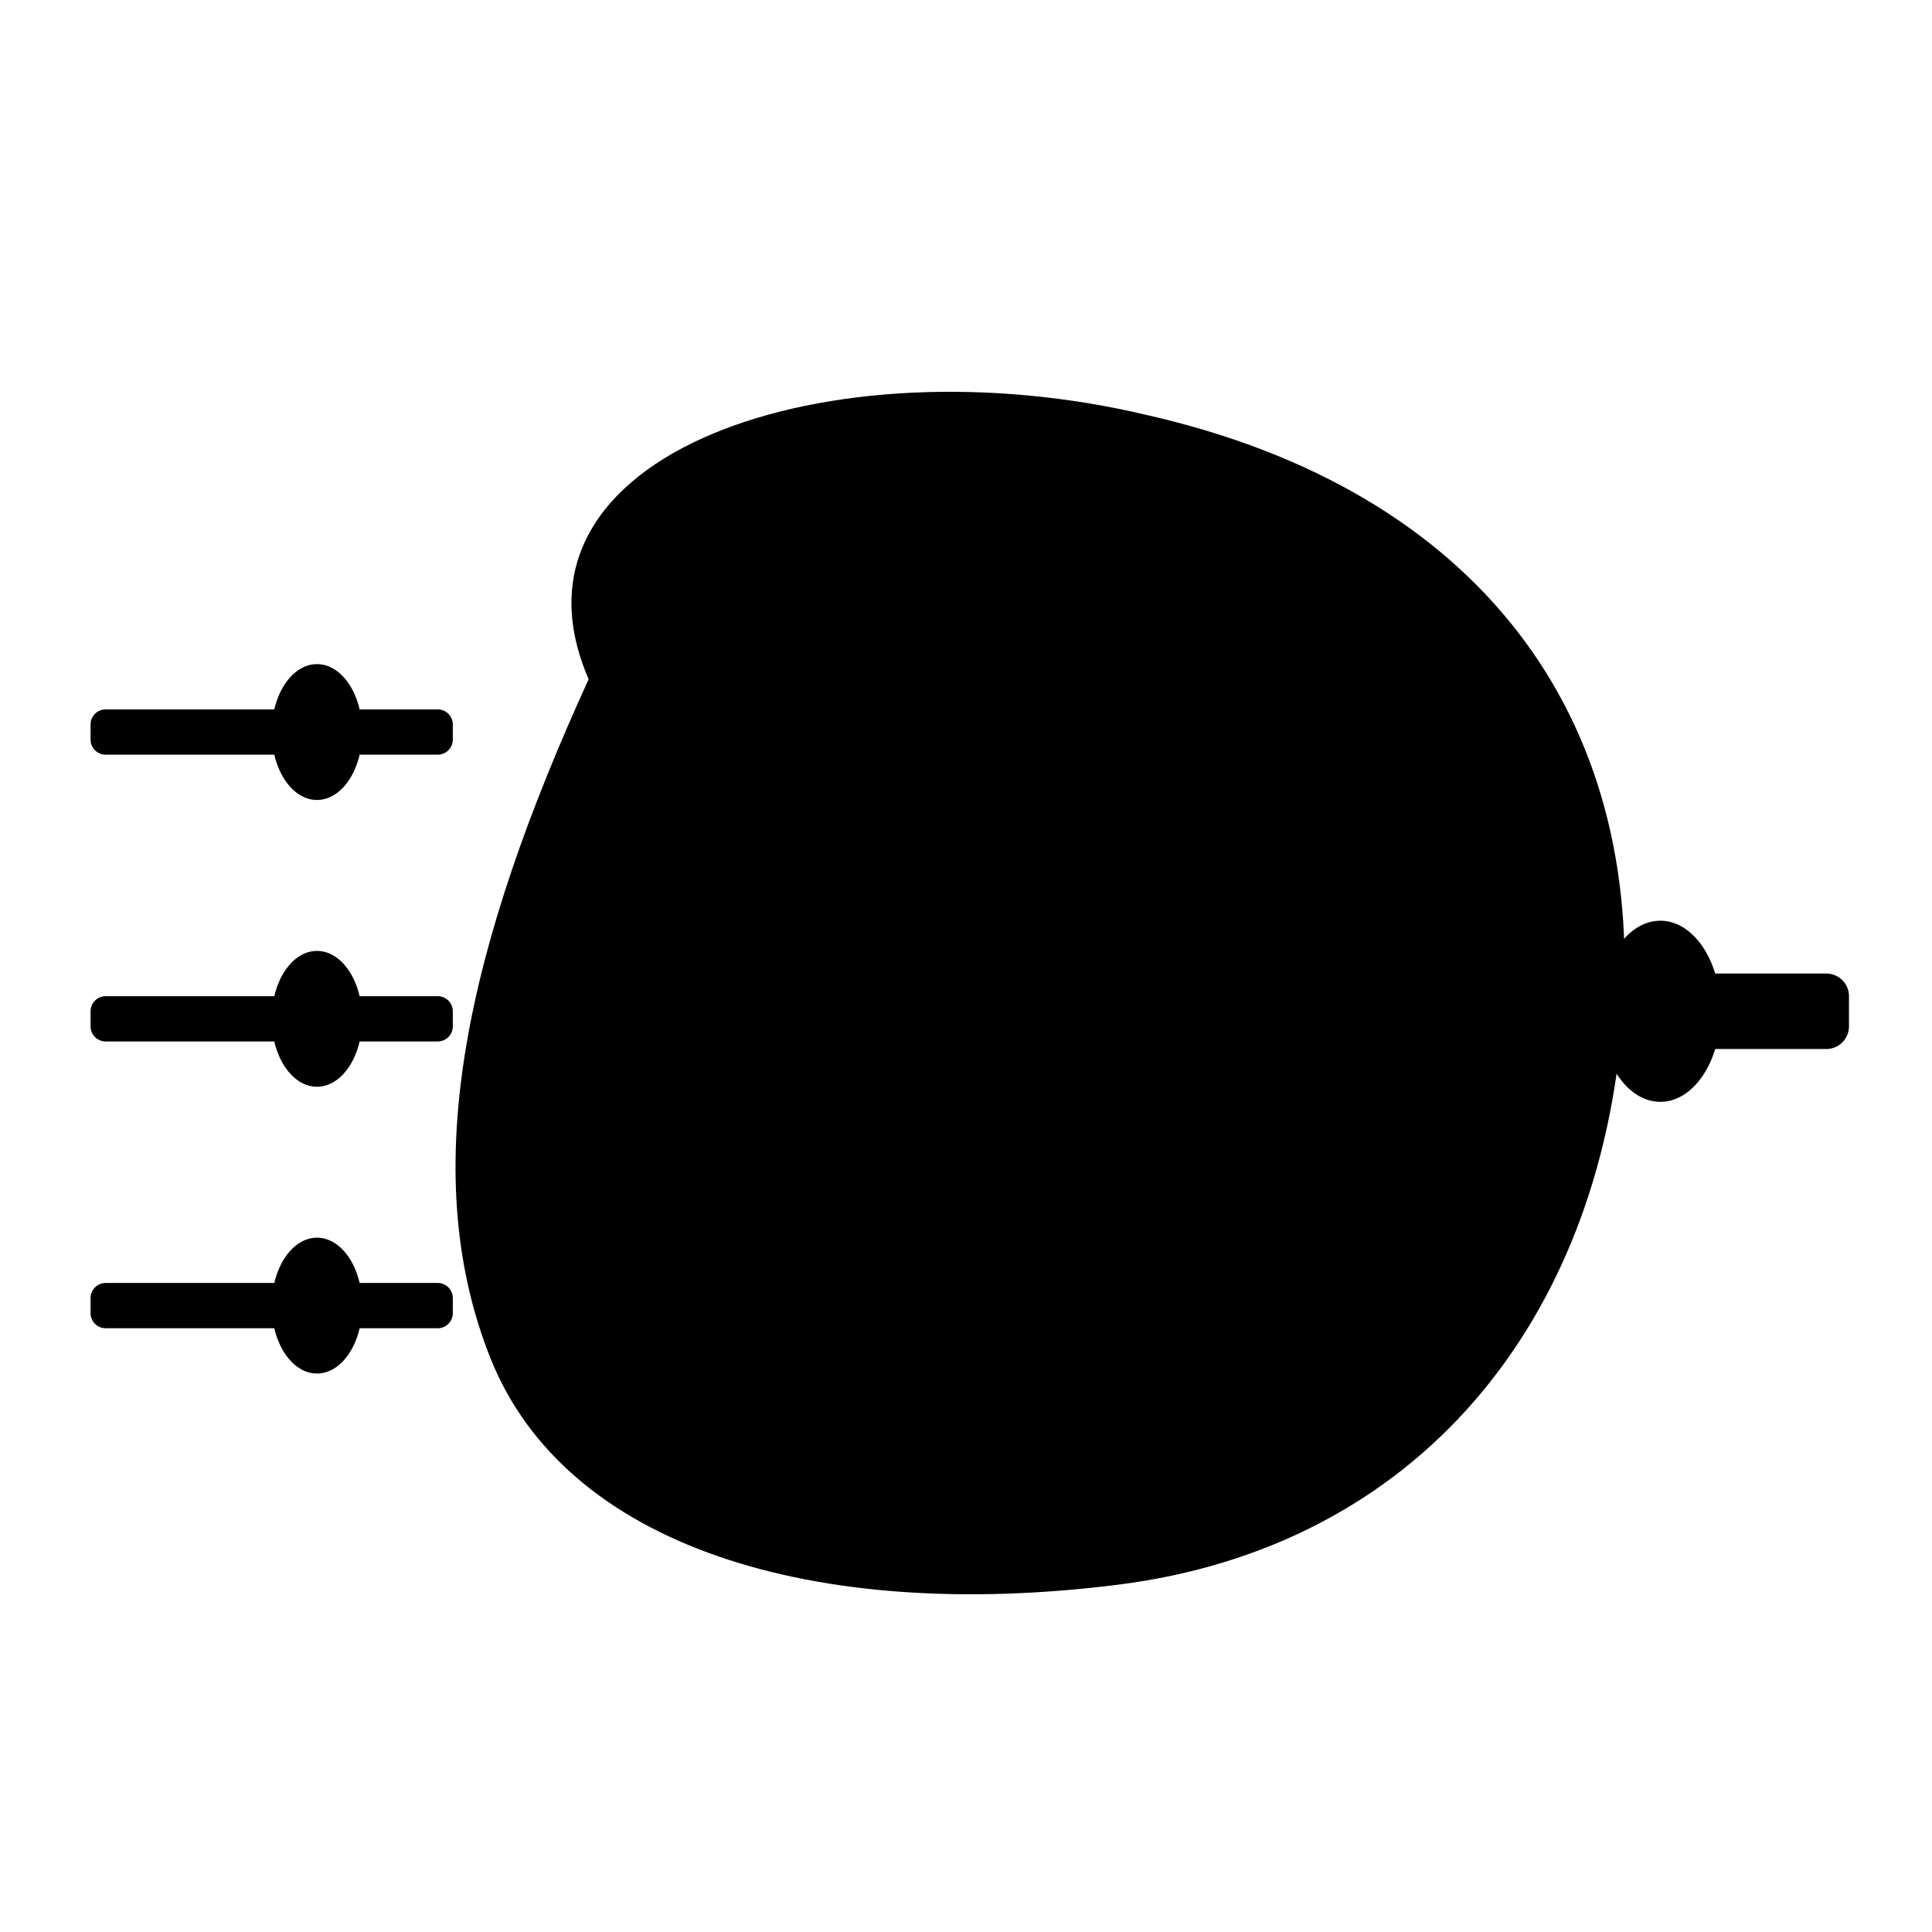
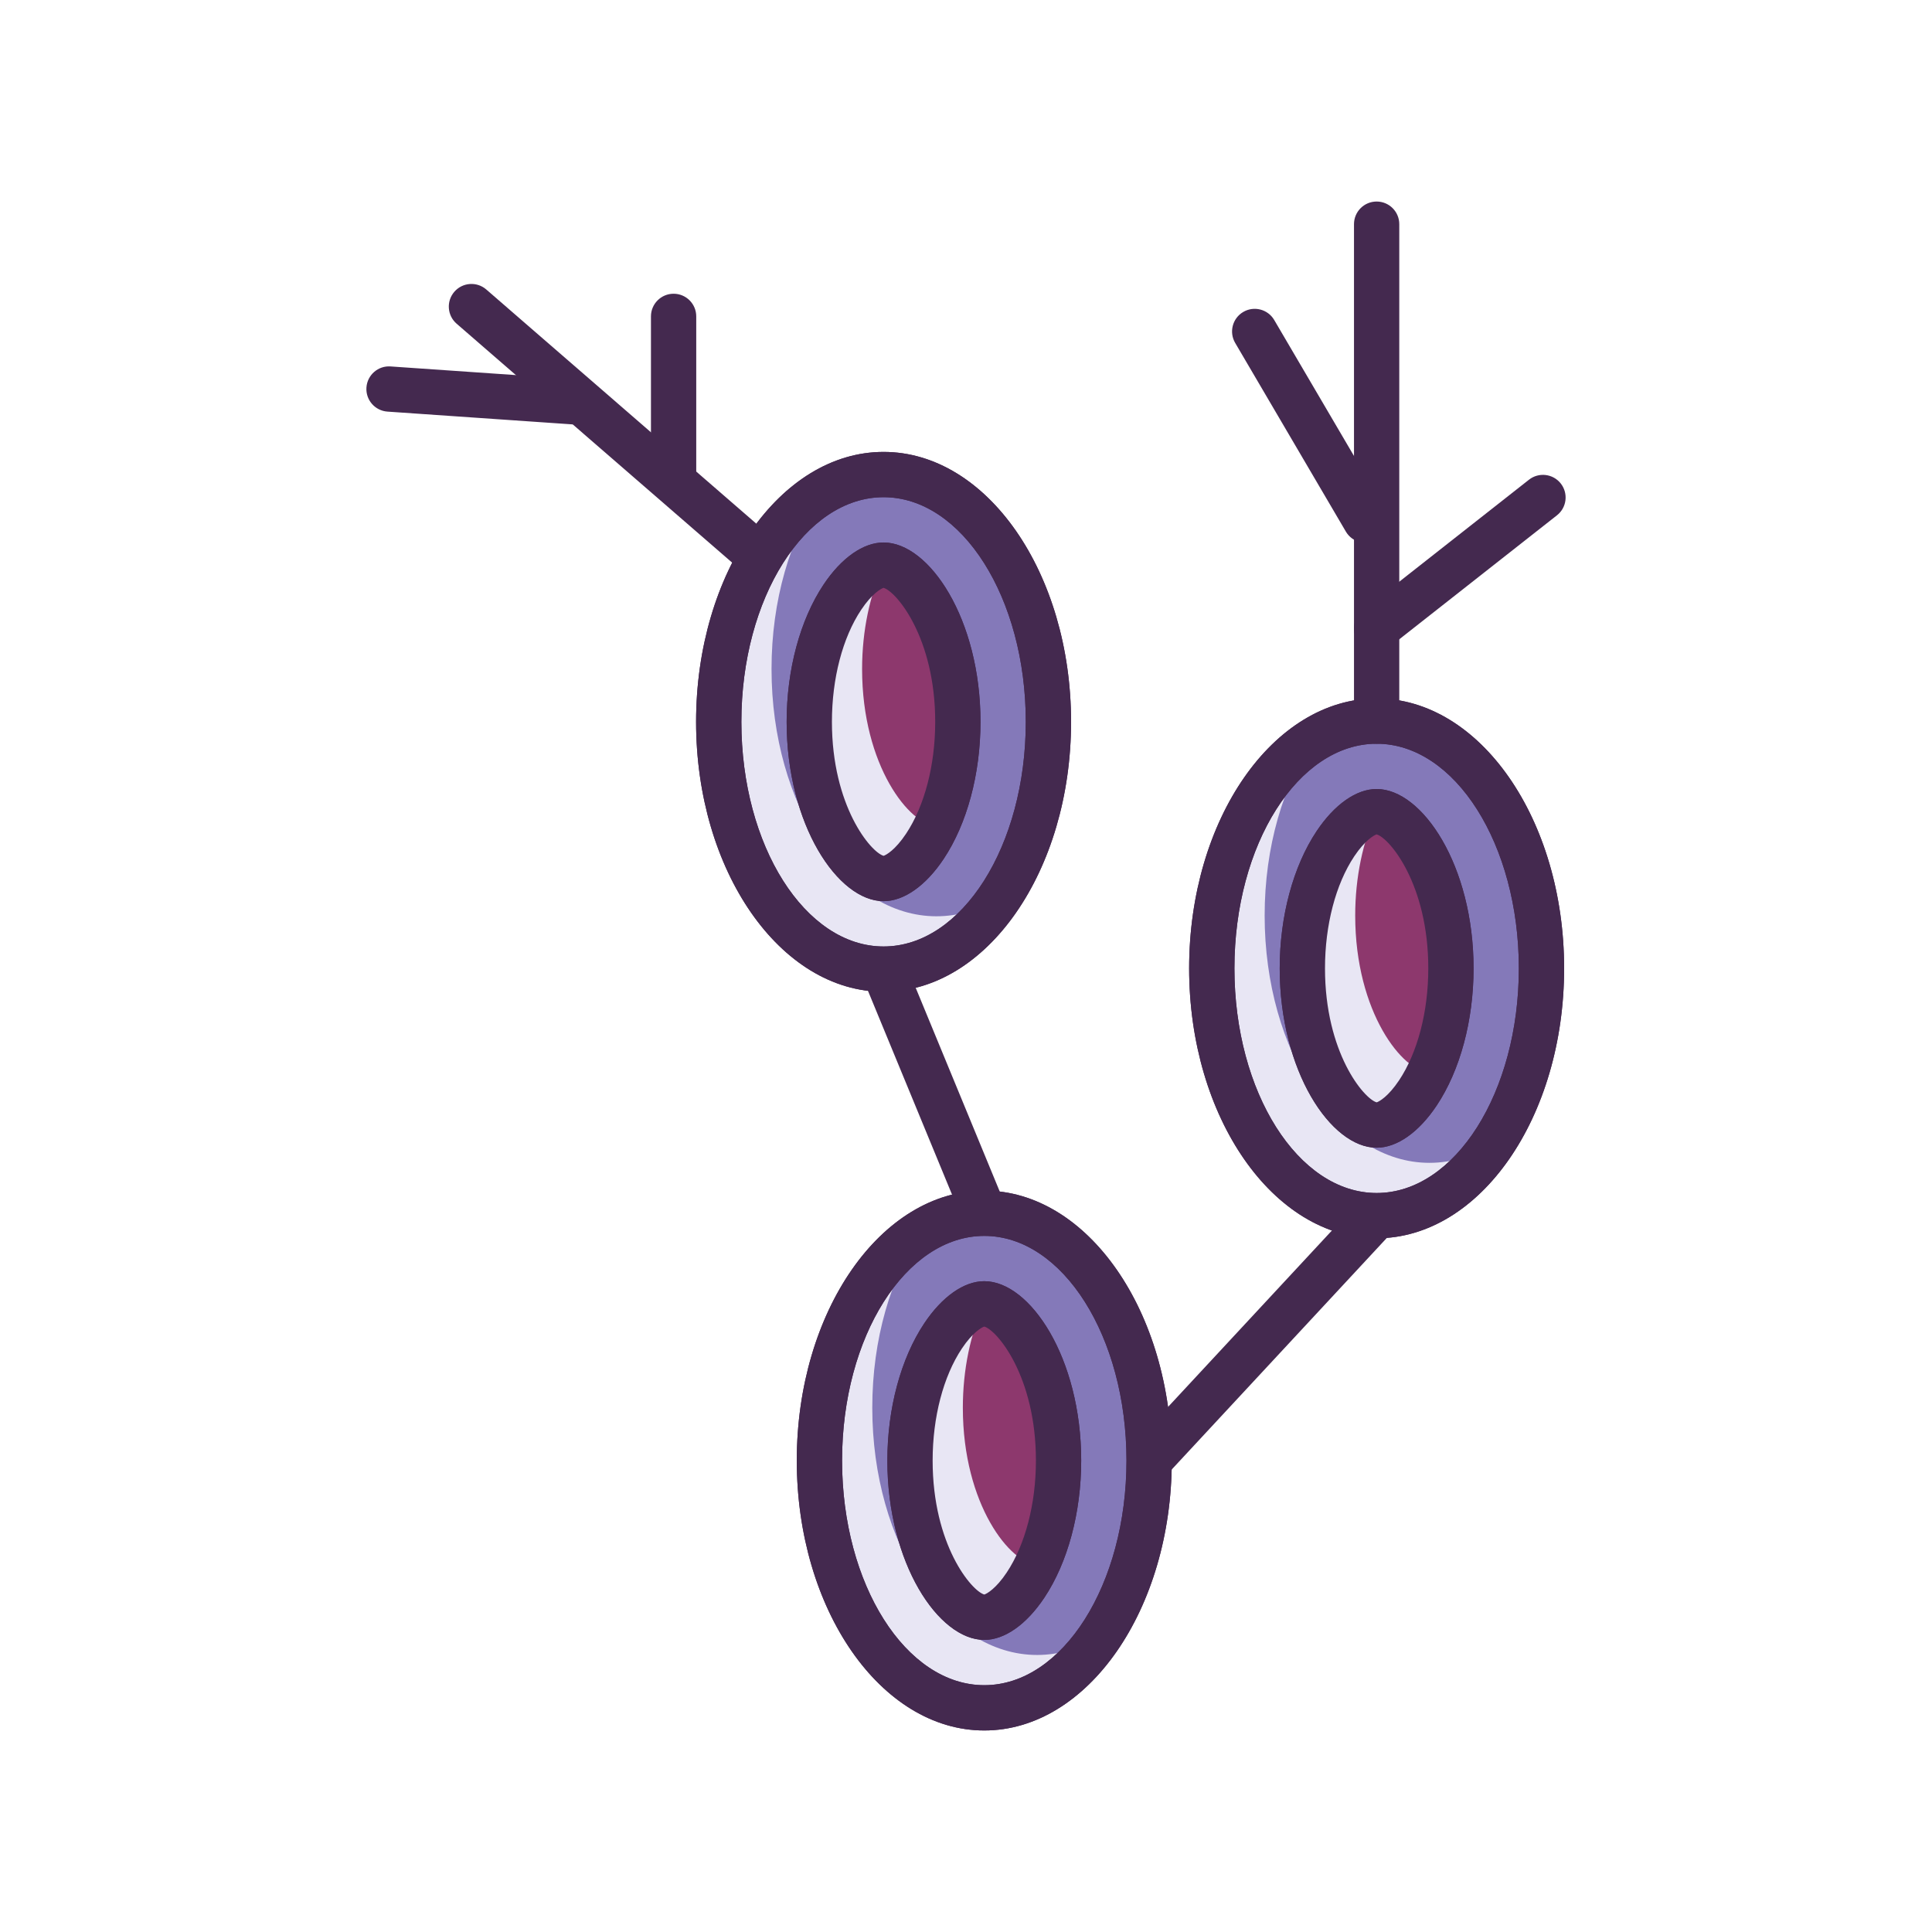
- <svg xmlns="http://www.w3.org/2000/svg" width="200" height="200" viewBox="0 0 256 256">
-   <rect fill="currentColor" x="12" y="94" width="48" height="6" rx="2" ry="2" />
-   <rect fill="currentColor" x="12" y="132" width="48" height="6" rx="2" ry="2" />
-   <rect fill="currentColor" x="12" y="170" width="48" height="6" rx="2" ry="2" />
-   <ellipse fill="currentColor" cx="42" cy="97" rx="6" ry="9" />
-   <ellipse fill="currentColor" cx="42" cy="135" rx="6" ry="9" />
-   <ellipse fill="currentColor" cx="42" cy="173" rx="6" ry="9" />
-   <rect fill="currentColor" x="200" y="129" width="45" height="10" rx="3" ry="3" />
-   <ellipse fill="currentColor" cx="220" cy="134" rx="8" ry="12" />
-   <path fill="currentColor" d="M 78 90 C 65 60 110 45 152 55 C 196 65 218 95 215 135 C 212 175 188 205 148 210 C 108 215 75 205 65 180 C 55 155 62 125 78 90 Z" />
-   <path fill="currentColor" fill-opacity="0.18" d="M 95 105 C 90 85 125 75 155 83 C 185 92 200 115 198 140 C 195 170 178 190 148 194 C 118 198 92 188 85 168 C 78 148 85 125 95 105 Z" />
-   <ellipse fill="currentColor" fill-opacity="0.12" cx="135" cy="135" rx="40" ry="28" />
+ <svg xmlns="http://www.w3.org/2000/svg" t="1776670722878" class="icon" viewBox="0 0 1024 1024" version="1.1" p-id="2055" width="200" height="200">
+   <path d="M468.328 251.528c-11.88 0-23.2 3.56-33.52 10-31.64 19.68-53.88 66.48-53.88 121.04 0 72.4 39.12 131.08 87.4 131.08 24 0 45.72-14.52 61.48-38 16-23.72 25.88-56.68 25.88-93.08 0-72.36-39.12-131.04-87.36-131.04z" fill="#E8E6F4" p-id="2056" />
+   <path d="M468.312 299.524c-6.48 0-14.848 6.52-21.844 17.012-11.14 16.712-17.528 40.784-17.528 66.048 0 51.524 25.496 83.06 39.376 83.06 6.48 0 14.848-6.52 21.844-17.012 11.14-16.712 17.528-40.784 17.528-66.048 0-51.524-25.492-83.06-39.376-83.06z" fill="#8D386D" p-id="2057" />
+   <path d="M729.648 382.208c-11.88 0-23.16 3.56-33.48 10-31.64 19.68-53.88 66.48-53.88 121.04 0 72.4 39.12 131.08 87.36 131.08 24 0 45.72-14.52 61.48-38 16-23.72 25.88-56.68 25.88-93.08 0-72.36-39.12-131.04-87.36-131.04z" fill="#E8E6F4" p-id="2058" />
+   <path d="M729.644 430.192c-6.48 0-14.848 6.52-21.844 17.012-11.14 16.712-17.528 40.784-17.528 66.048 0 51.528 25.492 83.064 39.372 83.064 6.48 0 14.848-6.52 21.844-17.012 11.14-16.712 17.528-40.784 17.528-66.048 0.004-51.528-25.488-83.064-39.372-83.064z" fill="#8D386D" p-id="2059" />
+   <path d="M521.688 643.048c-11.88 0-23.16 3.56-33.48 10-31.64 19.68-53.88 66.48-53.88 121.08 0 72.36 39.12 131.04 87.36 131.04 24 0 45.72-14.52 61.48-38 16-23.72 25.88-56.64 25.88-93.04 0-72.4-39.12-131.08-87.36-131.08z" fill="#E8E6F4" p-id="2060" />
+   <path d="M521.688 691.06c-6.48 0-14.848 6.52-21.844 17.012-11.14 16.712-17.528 40.784-17.528 66.052 0 51.524 25.492 83.06 39.372 83.06 6.48 0 14.848-6.52 21.844-17.012 11.14-16.712 17.528-40.784 17.528-66.048 0-51.528-25.492-83.064-39.372-83.064z" fill="#8D386D" p-id="2061" />
+   <path d="M468.328 251.528c-11.88 0-23.2 3.56-33.52 10-16 23.72-25.88 56.64-25.88 93.04 0 72.4 39.12 131.08 87.4 131.08 11.88 0 23.16-3.56 33.48-10 16-23.72 25.88-56.68 25.88-93.08 0-72.36-39.12-131.04-87.36-131.04zM729.648 382.208c-11.88 0-23.16 3.56-33.48 10-16 23.72-25.88 56.64-25.88 93.04 0 72.4 39.12 131.08 87.36 131.08 11.88 0 23.16-3.56 33.48-10 16-23.72 25.88-56.68 25.88-93.08 0-72.36-39.12-131.04-87.36-131.04zM521.688 643.048c-11.88 0-23.16 3.56-33.48 10-16 23.72-25.88 56.68-25.88 93.08 0 72.36 39.12 131.04 87.36 131.04 11.88 0 23.16-3.56 33.48-10 16-23.72 25.88-56.64 25.88-93.04 0-72.4-39.12-131.08-87.36-131.08z" fill="#8479B9" p-id="2062" />
+   <path d="M468.312 239.524c-54.796 0-99.372 64.176-99.372 143.06s44.58 143.06 99.372 143.06 99.376-64.176 99.376-143.06-44.58-143.06-99.376-143.06z m0 262.124c-41.56 0-75.372-53.412-75.372-119.06s33.812-119.06 75.372-119.06c41.564 0 75.376 53.412 75.376 119.06s-33.812 119.06-75.376 119.06z" fill="#44294F" p-id="2063" />
+   <path d="M468.312 287.524c-10.756 0-22.356 8.148-31.832 22.356-12.42 18.632-19.544 45.132-19.544 72.704 0 54.408 27.124 95.06 51.376 95.06 10.752 0 22.356-8.148 31.828-22.356 12.42-18.632 19.544-45.132 19.544-72.704 0.004-54.404-27.12-95.06-51.372-95.06z m11.86 154.452c-5.648 8.468-10.436 11.18-11.844 11.624-6.756-1.856-27.392-26.36-27.392-71.016 0-22.956 5.656-44.604 15.512-59.392 5.648-8.472 10.436-11.18 11.844-11.624 6.752 1.856 27.388 26.36 27.388 71.016 0.008 22.956-5.648 44.604-15.508 59.392zM729.644 370.192c-54.796 0-99.376 64.176-99.376 143.06s44.58 143.06 99.376 143.06 99.372-64.176 99.372-143.06-44.576-143.06-99.372-143.06z m0 262.12c-41.564 0-75.376-53.412-75.376-119.06s33.812-119.06 75.376-119.06c41.56 0 75.372 53.412 75.372 119.06s-33.808 119.06-75.372 119.06z" fill="#44294F" p-id="2064" />
+   <path d="M729.644 418.192c-10.752 0-22.356 8.148-31.828 22.356-12.42 18.632-19.544 45.132-19.544 72.704 0 54.408 27.124 95.064 51.372 95.064 10.756 0 22.356-8.148 31.832-22.356 12.42-18.632 19.544-45.132 19.544-72.704 0-54.412-27.124-95.064-51.376-95.064z m11.864 154.452c-5.648 8.468-10.436 11.18-11.844 11.624-6.752-1.856-27.388-26.36-27.388-71.016 0-22.956 5.656-44.604 15.512-59.392 5.648-8.468 10.436-11.18 11.844-11.624 6.756 1.856 27.392 26.36 27.392 71.016-0.004 22.956-5.656 44.604-15.516 59.392zM521.688 631.06c-54.796 0-99.376 64.176-99.376 143.06s44.58 143.064 99.376 143.064 99.372-64.176 99.372-143.064-44.58-143.06-99.372-143.06z m0 262.124c-41.564 0-75.376-53.412-75.376-119.064s33.812-119.06 75.376-119.06c41.56 0 75.372 53.412 75.372 119.06s-33.812 119.064-75.372 119.064z" fill="#44294F" p-id="2065" />
+   <path d="M521.688 679.06c-10.752 0-22.356 8.148-31.828 22.356-12.42 18.632-19.544 45.132-19.544 72.708 0 54.408 27.124 95.06 51.372 95.06 10.752 0 22.356-8.148 31.828-22.356 12.42-18.632 19.544-45.132 19.544-72.704 0-54.408-27.124-95.064-51.372-95.064z m11.86 154.452c-5.648 8.468-10.436 11.18-11.844 11.624-6.752-1.856-27.388-26.36-27.388-71.016 0-22.956 5.656-44.604 15.512-59.392 5.648-8.468 10.436-11.18 11.844-11.624 6.752 1.856 27.388 26.36 27.388 71.016 0 22.96-5.656 44.608-15.512 59.392zM468.312 239.524c-54.796 0-99.372 64.176-99.372 143.06s44.58 143.06 99.372 143.06 99.376-64.176 99.376-143.06-44.58-143.06-99.376-143.06z m0 262.124c-41.56 0-75.372-53.412-75.372-119.06s33.812-119.06 75.372-119.06c41.564 0 75.376 53.412 75.376 119.06s-33.812 119.06-75.376 119.06z" fill="#44294F" p-id="2066" />
+   <path d="M468.328 299.528c-6.48 0-14.88 6.52-21.84 17-11.16 16.72-17.56 40.8-17.56 66.04 0 51.56 25.52 83.08 39.4 83.08 6.48 0 14.84-6.52 21.84-17 2.24-3.4 4.32-7.08 6.16-11 7.28-15.52 11.36-34.92 11.36-55.08 0-51.52-25.48-83.04-39.36-83.04z" fill="#E8E6F4" p-id="2067" />
+   <path d="M468.328 299.528c-7.32 15.52-11.4 34.92-11.4 55.04 0 51.56 25.52 83.08 39.4 83.08 7.28-15.52 11.36-34.92 11.36-55.08 0-51.52-25.48-83.04-39.36-83.04z" fill="#8D386D" p-id="2068" />
+   <path d="M729.648 430.208c-6.48 0-14.84 6.52-21.84 17-11.16 16.72-17.52 40.8-17.52 66.04 0 51.52 25.48 83.08 39.36 83.08 6.48 0 14.84-6.52 21.84-17.04 2.24-3.36 4.32-7.04 6.16-10.96 7.32-15.52 11.36-34.92 11.36-55.08 0-51.52-25.48-83.04-39.36-83.04z" fill="#E8E6F4" p-id="2069" />
+   <path d="M729.648 430.208c-7.32 15.52-11.36 34.92-11.36 55.04 0 51.52 25.48 83.08 39.36 83.08 7.32-15.52 11.36-34.92 11.36-55.08 0-51.52-25.48-83.04-39.36-83.04z" fill="#8D386D" p-id="2070" />
+   <path d="M521.688 691.048c-6.48 0-14.84 6.52-21.84 17.04-11.16 16.68-17.52 40.76-17.52 66.04 0 51.52 25.48 83.04 39.36 83.04 6.48 0 14.84-6.52 21.84-17 2.28-3.4 4.32-7.08 6.16-11 7.32-15.52 11.36-34.92 11.36-55.04 0-51.52-25.48-83.08-39.36-83.08z" fill="#E8E6F4" p-id="2071" />
+   <path d="M521.688 691.048c-7.32 15.52-11.36 34.92-11.36 55.08 0 51.52 25.48 83.04 39.36 83.04 7.32-15.52 11.36-34.92 11.36-55.04 0-51.52-25.48-83.08-39.36-83.08z" fill="#8D386D" p-id="2072" />
+   <path d="M468.312 287.524c-10.756 0-22.356 8.148-31.832 22.356-12.42 18.632-19.544 45.132-19.544 72.704 0 54.408 27.124 95.06 51.376 95.06 10.752 0 22.356-8.148 31.828-22.356 12.42-18.632 19.544-45.132 19.544-72.704 0.004-54.404-27.12-95.06-51.372-95.06z m11.86 154.452c-5.648 8.468-10.436 11.18-11.844 11.624-6.756-1.856-27.392-26.36-27.392-71.016 0-22.956 5.656-44.604 15.512-59.392 5.648-8.472 10.436-11.18 11.844-11.624 6.752 1.856 27.388 26.36 27.388 71.016 0.008 22.956-5.648 44.604-15.508 59.392zM729.644 370.192c-54.796 0-99.376 64.176-99.376 143.06s44.58 143.06 99.376 143.06 99.372-64.176 99.372-143.06-44.576-143.06-99.372-143.06z m0 262.12c-41.564 0-75.376-53.412-75.376-119.06s33.812-119.06 75.376-119.06c41.56 0 75.372 53.412 75.372 119.06s-33.808 119.06-75.372 119.06z" fill="#44294F" p-id="2073" />
+   <path d="M729.644 418.192c-10.752 0-22.356 8.148-31.828 22.356-12.42 18.632-19.544 45.132-19.544 72.704 0 54.408 27.124 95.064 51.372 95.064 10.756 0 22.356-8.148 31.832-22.356 12.42-18.632 19.544-45.132 19.544-72.704 0-54.412-27.124-95.064-51.376-95.064z m11.864 154.452c-5.648 8.468-10.436 11.18-11.844 11.624-6.752-1.856-27.388-26.36-27.388-71.016 0-22.956 5.656-44.604 15.512-59.392 5.648-8.468 10.436-11.18 11.844-11.624 6.756 1.856 27.392 26.36 27.392 71.016-0.004 22.956-5.656 44.604-15.516 59.392zM521.688 631.06c-54.796 0-99.376 64.176-99.376 143.06s44.58 143.064 99.376 143.064 99.372-64.176 99.372-143.064-44.58-143.06-99.372-143.06z m0 262.124c-41.564 0-75.376-53.412-75.376-119.064s33.812-119.06 75.376-119.06c41.56 0 75.372 53.412 75.372 119.06s-33.812 119.064-75.372 119.064z" fill="#44294F" p-id="2074" />
+   <path d="M521.688 679.06c-10.752 0-22.356 8.148-31.828 22.356-12.42 18.632-19.544 45.132-19.544 72.708 0 54.408 27.124 95.06 51.372 95.06 10.752 0 22.356-8.148 31.828-22.356 12.42-18.632 19.544-45.132 19.544-72.704 0-54.408-27.124-95.064-51.372-95.064z m11.86 154.452c-5.648 8.468-10.436 11.18-11.844 11.624-6.752-1.856-27.388-26.36-27.388-71.016 0-22.956 5.656-44.604 15.512-59.392 5.648-8.468 10.436-11.18 11.844-11.624 6.752 1.856 27.388 26.36 27.388 71.016 0 22.96-5.656 44.608-15.512 59.392zM457.18 518.22l22.188-9.152 53.376 129.404-22.184 9.152zM600.3 765.928l120.584-129.816 17.584 16.332-120.584 129.816zM729.644 106.816a12 12 0 0 0-12 12v263.376a12 12 0 1 0 24 0V118.816a12 12 0 0 0-12-12z" fill="#44294F" p-id="2075" />
+   <path d="M827.24 256.268a12.008 12.008 0 0 0-16.852-2.016l-88.164 69.328a12 12 0 0 0 14.836 18.868l88.164-69.328a12 12 0 0 0 2.016-16.852zM734.036 269.616l-58.668-100a11.996 11.996 0 1 0-20.696 12.144l58.668 100a11.996 11.996 0 1 0 20.696-12.144zM408.88 284.5L257.74 153.436a12 12 0 0 0-15.724 18.132l151.14 131.06a11.956 11.956 0 0 0 7.856 2.932c3.36 0 6.7-1.404 9.072-4.14a11.988 11.988 0 0 0-1.204-16.92z" fill="#44294F" p-id="2076" />
+   <path d="M357.02 155.688a12 12 0 0 0-12 12v84a12 12 0 1 0 24 0v-84a12 12 0 0 0-12-12zM305.844 201.048l-98.828-6.828c-6.612-0.48-12.34 4.532-12.796 11.144a12 12 0 0 0 11.144 12.796l98.828 6.828a12.004 12.004 0 0 0 12.796-11.144 11.992 11.992 0 0 0-11.144-12.796z" fill="#44294F" p-id="2077" />
</svg>
